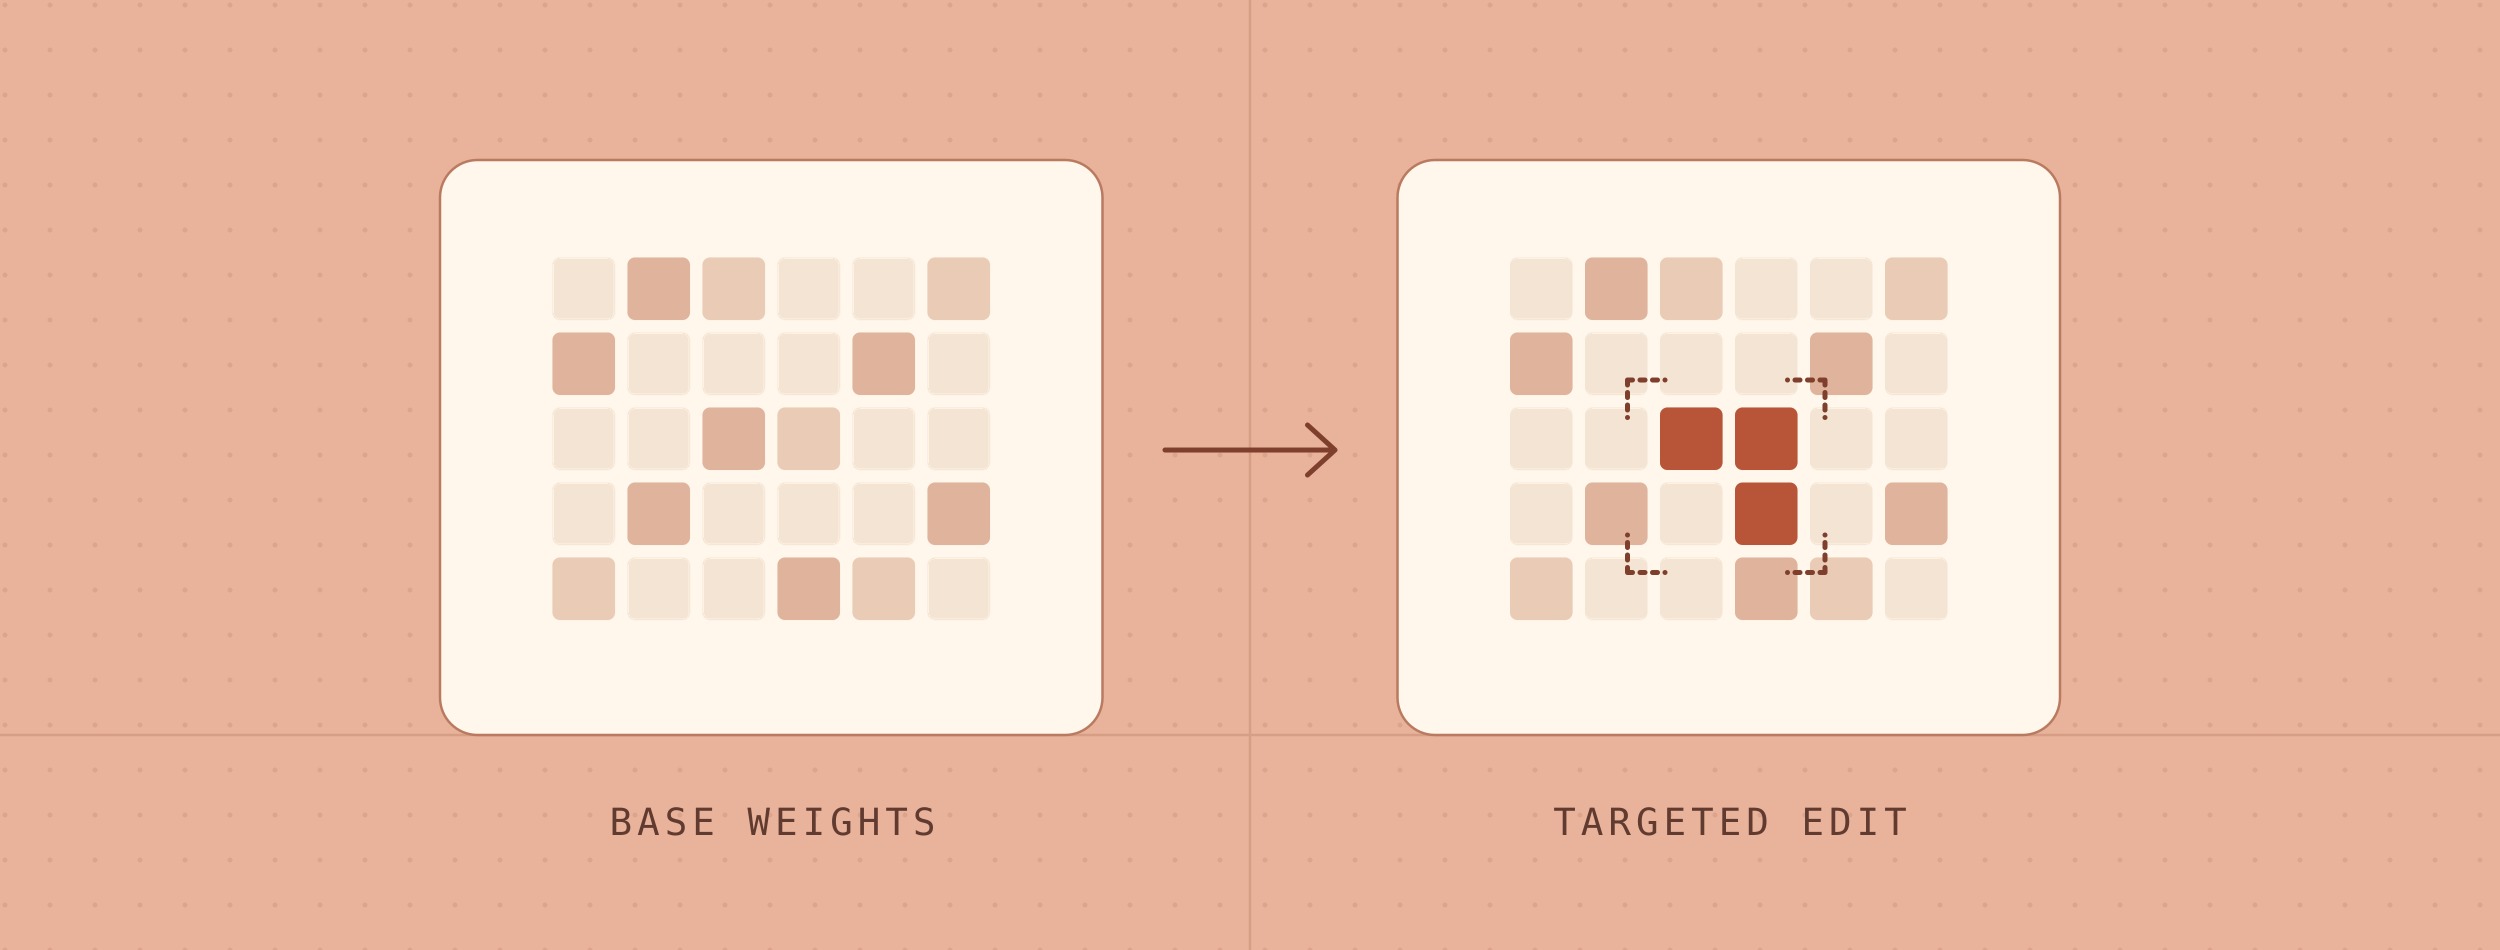
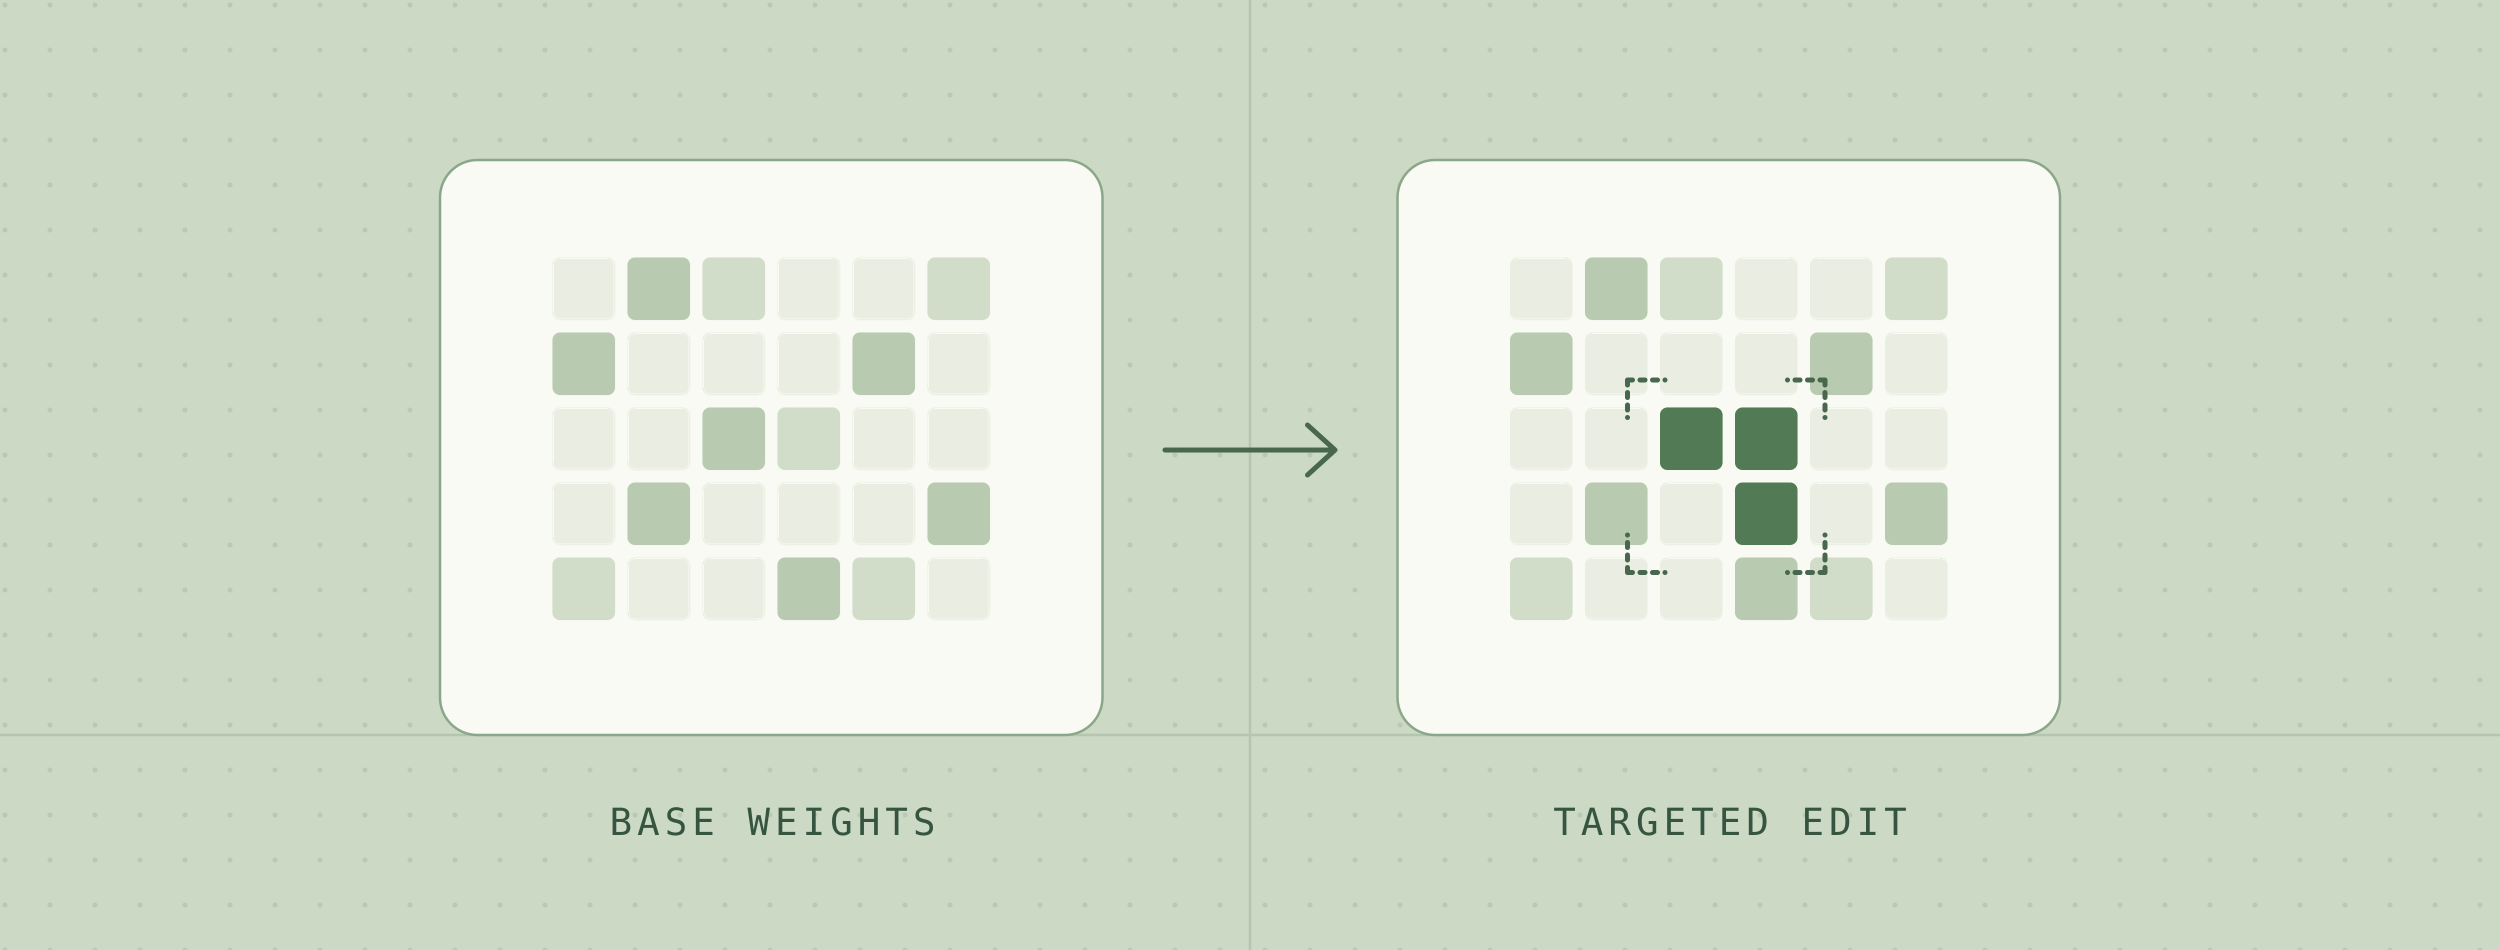
<svg xmlns="http://www.w3.org/2000/svg" width="1000" height="380" viewBox="0 0 1000 380" role="img" aria-labelledby="title">
  <defs>
    <pattern id="paper" width="18" height="18" patternUnits="userSpaceOnUse">
-       <circle cx="2" cy="2" r="1" fill="#96553f" opacity=".16" />
+       <circle cx="2" cy="2" r="1" fill="#55735a" opacity=".16" />
    </pattern>
    <pattern id="cells" width="30" height="30" patternUnits="userSpaceOnUse">
-       <rect x="2" y="2" width="25" height="25" rx="3" fill="#f3e4d4" />
+       <rect x="2" y="2" width="25" height="25" rx="3" fill="#e9ede2" />
    </pattern>
    <g id="matrix">
      <rect width="180" height="150" fill="url(#cells)" />
-       <g fill="#dfb39c">
+       <g fill="#b8cbb0">
        <rect x="2" y="32" width="25" height="25" rx="3" />
        <rect x="32" y="2" width="25" height="25" rx="3" />
        <rect x="32" y="92" width="25" height="25" rx="3" />
        <rect x="62" y="62" width="25" height="25" rx="3" />
        <rect x="92" y="122" width="25" height="25" rx="3" />
        <rect x="122" y="32" width="25" height="25" rx="3" />
        <rect x="152" y="92" width="25" height="25" rx="3" />
      </g>
-       <g fill="#eacbb5">
+       <g fill="#d1ddc9">
        <rect x="2" y="122" width="25" height="25" rx="3" />
        <rect x="62" y="2" width="25" height="25" rx="3" />
        <rect x="92" y="62" width="25" height="25" rx="3" />
        <rect x="122" y="122" width="25" height="25" rx="3" />
        <rect x="152" y="2" width="25" height="25" rx="3" />
      </g>
    </g>
  </defs>
-   <rect width="1000" height="380" fill="#e9b39b" />
+   <rect width="1000" height="380" fill="#ccd9c4" />
  <rect width="1000" height="380" fill="url(#paper)" />
-   <path d="M0 294H1000M500 0V380" fill="none" stroke="#99573f" stroke-opacity=".23" />
-   <g fill="#fff7ec" stroke="#ba7a60">
+   <path d="M0 294H1000M500 0V380" fill="none" stroke="#67856d" stroke-opacity=".23" />
+   <g fill="#f8faf3" stroke="#8ba789">
    <rect x="176" y="64" width="265" height="230" rx="15" />
    <rect x="559" y="64" width="265" height="230" rx="15" />
  </g>
  <use href="#matrix" x="219" y="101" />
  <use href="#matrix" x="602" y="101" />
-   <g fill="#b85539">
+   <g fill="#527a55">
    <rect x="664" y="163" width="25" height="25" rx="3" />
    <rect x="694" y="163" width="25" height="25" rx="3" />
    <rect x="694" y="193" width="25" height="25" rx="3" />
  </g>
-   <g fill="none" stroke="#7f3f2d" stroke-width="2" stroke-linecap="round" stroke-linejoin="round">
+   <g fill="none" stroke="#48674e" stroke-width="2" stroke-linecap="round" stroke-linejoin="round">
    <path d="M466 180H534M523 170L534 180L523 190" />
    <path d="M651 152h15m-15 0v15m79-15h-15m15 0v15m0 62h-15m15 0v-15m-79 15h15m-15 0v-15" stroke-dasharray="2 3" />
  </g>
-   <g font-family="ui-monospace, monospace" font-size="15" letter-spacing="2" text-anchor="middle" fill="#613b30">
+   <g font-family="ui-monospace, monospace" font-size="15" letter-spacing="2" text-anchor="middle" fill="#365540">
    <text x="309" y="334">BASE WEIGHTS</text>
    <text x="692" y="334">TARGETED EDIT</text>
  </g>
</svg>
